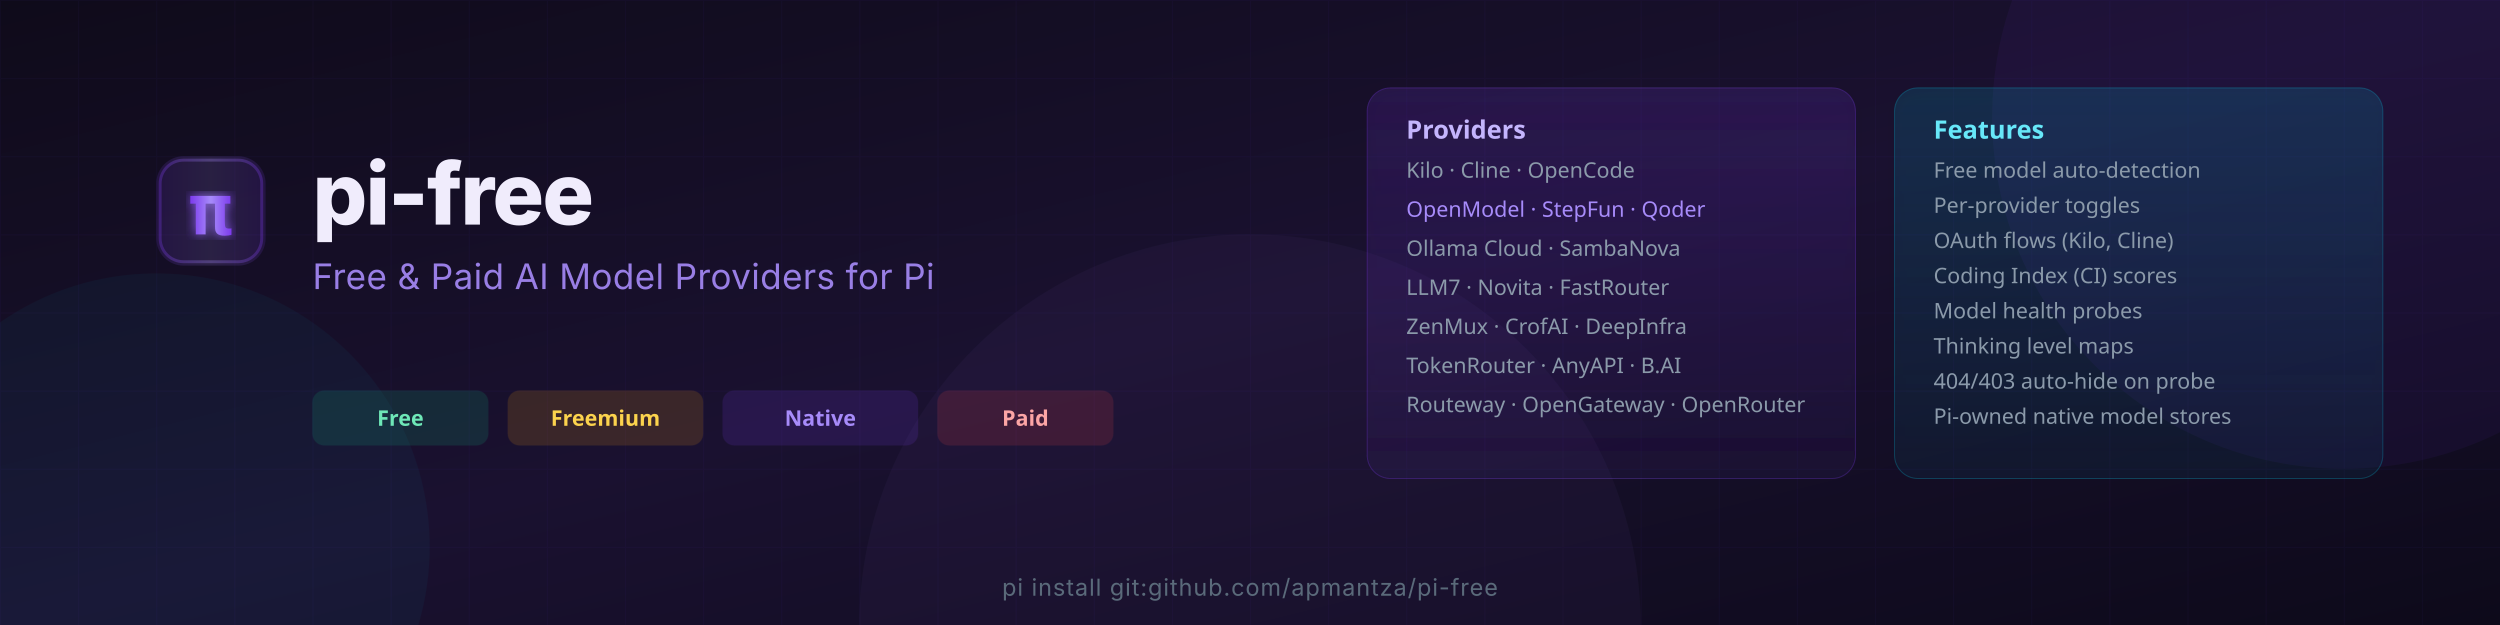
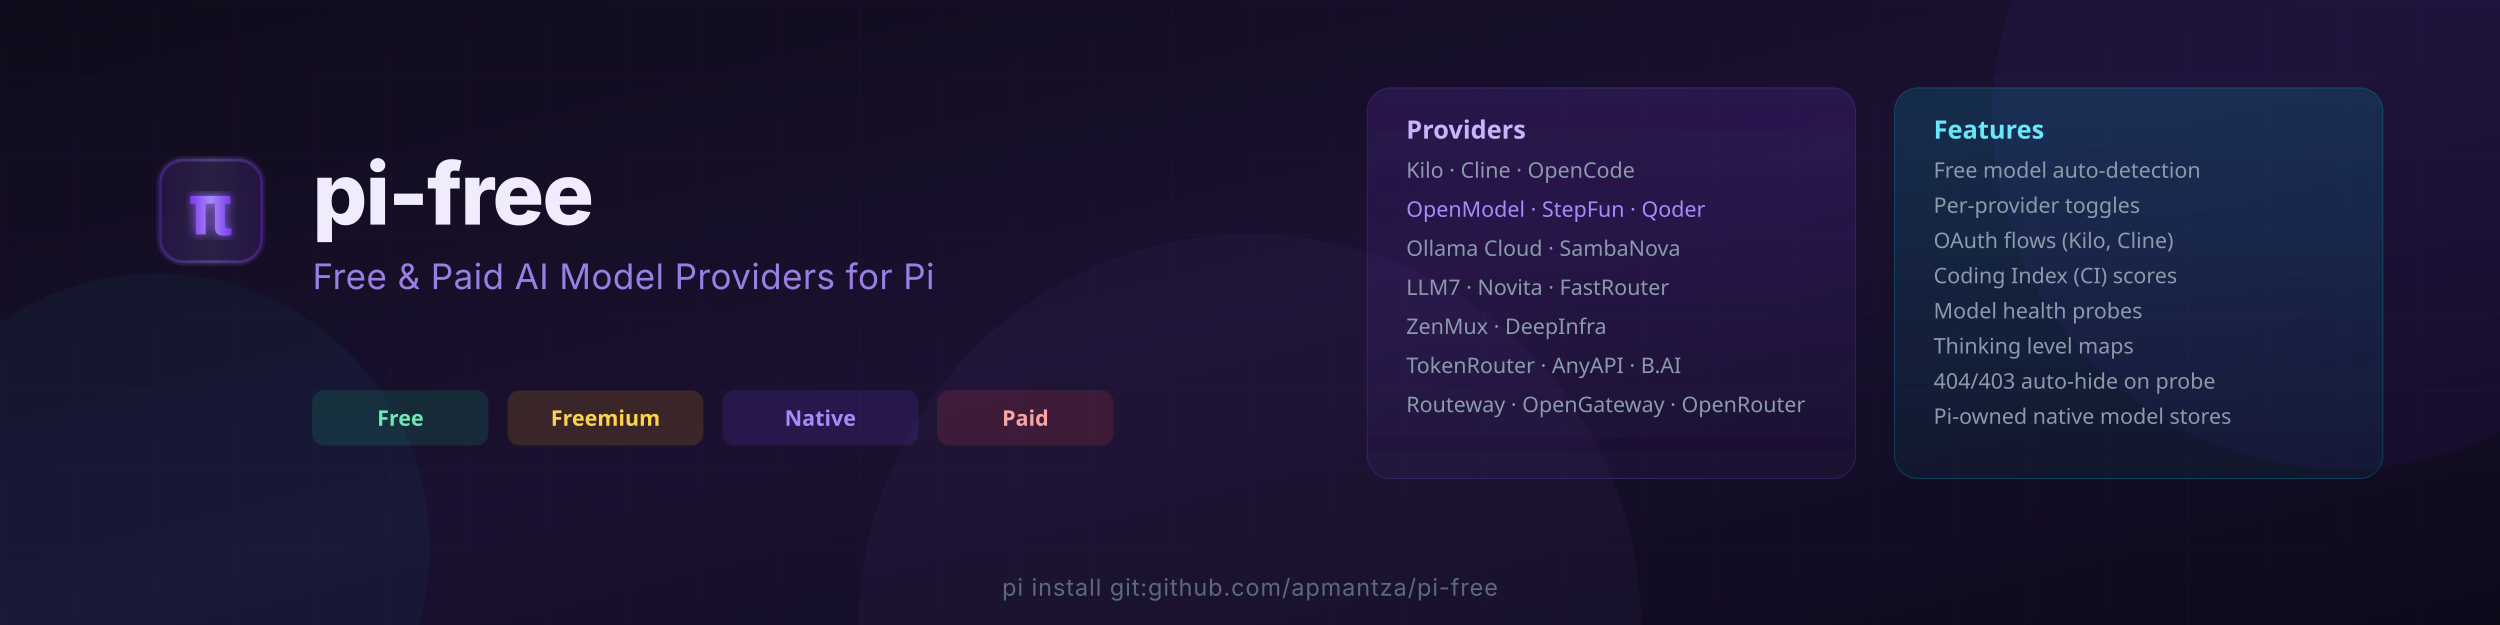
<svg xmlns="http://www.w3.org/2000/svg" viewBox="0 0 1280 320" width="1280" height="320">
  <defs>
    <linearGradient id="bg" x1="0" y1="0" x2="1" y2="1">
      <stop offset="0%" stop-color="#0f0b1a" />
      <stop offset="50%" stop-color="#1a1130" />
      <stop offset="100%" stop-color="#0d0a1a" />
    </linearGradient>
    <linearGradient id="accent" x1="0" y1="0" x2="1" y2="0">
      <stop offset="0%" stop-color="#7c3aed" />
      <stop offset="50%" stop-color="#a78bfa" />
      <stop offset="100%" stop-color="#7c3aed" />
    </linearGradient>
    <linearGradient id="accent2" x1="0" y1="0" x2="1" y2="0">
      <stop offset="0%" stop-color="#06b6d4" />
      <stop offset="50%" stop-color="#22d3ee" />
      <stop offset="100%" stop-color="#06b6d4" />
    </linearGradient>
    <linearGradient id="card1" x1="0" y1="0" x2="0" y2="1">
      <stop offset="0%" stop-color="#7c3aed" stop-opacity="0.15" />
      <stop offset="100%" stop-color="#7c3aed" stop-opacity="0.05" />
    </linearGradient>
    <linearGradient id="card2" x1="0" y1="0" x2="0" y2="1">
      <stop offset="0%" stop-color="#06b6d4" stop-opacity="0.15" />
      <stop offset="100%" stop-color="#06b6d4" stop-opacity="0.05" />
    </linearGradient>
    <filter id="glow">
      <feGaussianBlur stdDeviation="3" result="blur" />
      <feMerge>
        <feMergeNode in="blur" />
        <feMergeNode in="SourceGraphic" />
      </feMerge>
    </filter>
    <filter id="shadow">
      <feDropShadow dx="0" dy="2" stdDeviation="4" flood-color="#000" flood-opacity="0.3" />
    </filter>
    <pattern id="grid" width="40" height="40" patternUnits="userSpaceOnUse">
      <path d="M 40 0 L 0 0 0 40" fill="none" stroke="#7c3aed" stroke-opacity="0.04" stroke-width="1" />
    </pattern>
  </defs>
  <rect width="1280" height="320" fill="url(#bg)" />
  <rect width="1280" height="320" fill="url(#grid)" />
  <circle cx="1200" cy="60" r="180" fill="#7c3aed" opacity="0.06" />
  <circle cx="80" cy="280" r="140" fill="#06b6d4" opacity="0.05" />
  <circle cx="640" cy="320" r="200" fill="#a78bfa" opacity="0.04" />
  <line x1="0" y1="280" x2="1280" y2="280" stroke="url(#accent)" stroke-opacity="0.15" stroke-width="1" />
  <line x1="0" y1="282" x2="1280" y2="282" stroke="url(#accent2)" stroke-opacity="0.08" stroke-width="0.5" />
  <g transform="translate(80, 80)">
    <rect x="0" y="0" width="56" height="56" rx="14" fill="url(#accent)" opacity="0.15" />
    <rect x="2" y="2" width="52" height="52" rx="12" fill="none" stroke="url(#accent)" stroke-width="1.5" opacity="0.3" />
    <text x="28" y="40" font-family="monospace" font-size="36" font-weight="bold" fill="url(#accent)" text-anchor="middle" filter="url(#glow)">π</text>
  </g>
  <text x="160" y="115" font-family="system-ui, -apple-system, sans-serif" font-size="44" font-weight="800" fill="#f0ecfc" letter-spacing="-0.02em">
    pi-free
  </text>
  <text x="160" y="148" font-family="system-ui, -apple-system, sans-serif" font-size="18" fill="#a78bfa" letter-spacing="0.01em" opacity="0.9">
    Free &amp; Paid AI Model Providers for Pi
  </text>
  <g transform="translate(160, 200)">
    <rect x="0" y="0" width="90" height="28" rx="6" fill="#10b981" opacity="0.15" stroke="#10b981" stroke-width="0.5" stroke-opacity="0.3" />
    <text x="45" y="18" font-family="system-ui, sans-serif" font-size="11" fill="#6ee7b7" text-anchor="middle" font-weight="600">Free</text>
  </g>
  <g transform="translate(260, 200)">
    <rect x="0" y="0" width="100" height="28" rx="6" fill="#f59e0b" opacity="0.15" stroke="#f59e0b" stroke-width="0.5" stroke-opacity="0.3" />
    <text x="50" y="18" font-family="system-ui, sans-serif" font-size="11" fill="#fcd34d" text-anchor="middle" font-weight="600">Freemium</text>
  </g>
  <g transform="translate(370, 200)">
    <rect x="0" y="0" width="100" height="28" rx="6" fill="#7c3aed" opacity="0.15" stroke="#7c3aed" stroke-width="0.5" stroke-opacity="0.3" />
    <text x="50" y="18" font-family="system-ui, sans-serif" font-size="11" fill="#a78bfa" text-anchor="middle" font-weight="600">Native</text>
  </g>
  <g transform="translate(480, 200)">
    <rect x="0" y="0" width="90" height="28" rx="6" fill="#ef4444" opacity="0.15" stroke="#ef4444" stroke-width="0.5" stroke-opacity="0.3" />
    <text x="45" y="18" font-family="system-ui, sans-serif" font-size="11" fill="#fca5a5" text-anchor="middle" font-weight="600">Paid</text>
  </g>
  <g transform="translate(700, 45)">
    <rect x="0" y="0" width="250" height="200" rx="12" fill="url(#card1)" stroke="#7c3aed" stroke-width="0.5" stroke-opacity="0.2" filter="url(#shadow)" />
    <rect x="0" y="0" width="250" height="200" rx="12" fill="none" stroke="url(#accent)" stroke-width="0.5" opacity="0.1" />
    <text x="20" y="26" font-family="system-ui, sans-serif" font-size="13" font-weight="700" fill="#c4b5fd">Providers</text>
    <text x="20" y="46" font-family="system-ui, sans-serif" font-size="11" fill="#8b9aaa">Kilo · Cline · OpenCode</text>
    <text x="20" y="66" font-family="system-ui, sans-serif" font-size="11" fill="#a78bfa">OpenModel · StepFun · Qoder</text>
    <text x="20" y="86" font-family="system-ui, sans-serif" font-size="11" fill="#8b9aaa">Ollama Cloud · SambaNova</text>
    <text x="20" y="106" font-family="system-ui, sans-serif" font-size="11" fill="#8b9aaa">LLM7 · Novita · FastRouter</text>
-     <text x="20" y="126" font-family="system-ui, sans-serif" font-size="11" fill="#8b9aaa">ZenMux · CrofAI · DeepInfra</text>
+     <text x="20" y="126" font-family="system-ui, sans-serif" font-size="11" fill="#8b9aaa">ZenMux · DeepInfra</text>
    <text x="20" y="146" font-family="system-ui, sans-serif" font-size="11" fill="#8b9aaa">TokenRouter · AnyAPI · B.AI</text>
    <text x="20" y="166" font-family="system-ui, sans-serif" font-size="11" fill="#8b9aaa">Routeway · OpenGateway · OpenRouter</text>
  </g>
  <g transform="translate(970, 45)">
    <rect x="0" y="0" width="250" height="200" rx="12" fill="url(#card2)" stroke="#06b6d4" stroke-width="0.5" stroke-opacity="0.2" filter="url(#shadow)" />
    <rect x="0" y="0" width="250" height="200" rx="12" fill="none" stroke="url(#accent2)" stroke-width="0.5" opacity="0.1" />
    <text x="20" y="26" font-family="system-ui, sans-serif" font-size="13" font-weight="700" fill="#67e8f9">Features</text>
    <text x="20" y="46" font-family="system-ui, sans-serif" font-size="11" fill="#8b9aaa">Free model auto-detection</text>
    <text x="20" y="64" font-family="system-ui, sans-serif" font-size="11" fill="#8b9aaa">Per-provider toggles</text>
    <text x="20" y="82" font-family="system-ui, sans-serif" font-size="11" fill="#8b9aaa">OAuth flows (Kilo, Cline)</text>
    <text x="20" y="100" font-family="system-ui, sans-serif" font-size="11" fill="#8b9aaa">Coding Index (CI) scores</text>
    <text x="20" y="118" font-family="system-ui, sans-serif" font-size="11" fill="#8b9aaa">Model health probes</text>
    <text x="20" y="136" font-family="system-ui, sans-serif" font-size="11" fill="#8b9aaa">Thinking level maps</text>
    <text x="20" y="154" font-family="system-ui, sans-serif" font-size="11" fill="#8b9aaa">404/403 auto-hide on probe</text>
    <text x="20" y="172" font-family="system-ui, sans-serif" font-size="11" fill="#8b9aaa">Pi-owned native model stores</text>
  </g>
  <text x="640" y="305" font-family="system-ui, -apple-system, sans-serif" font-size="12" fill="#5a6a7a" text-anchor="middle" letter-spacing="0.04em">
    pi install git:github.com/apmantza/pi-free
  </text>
</svg>
